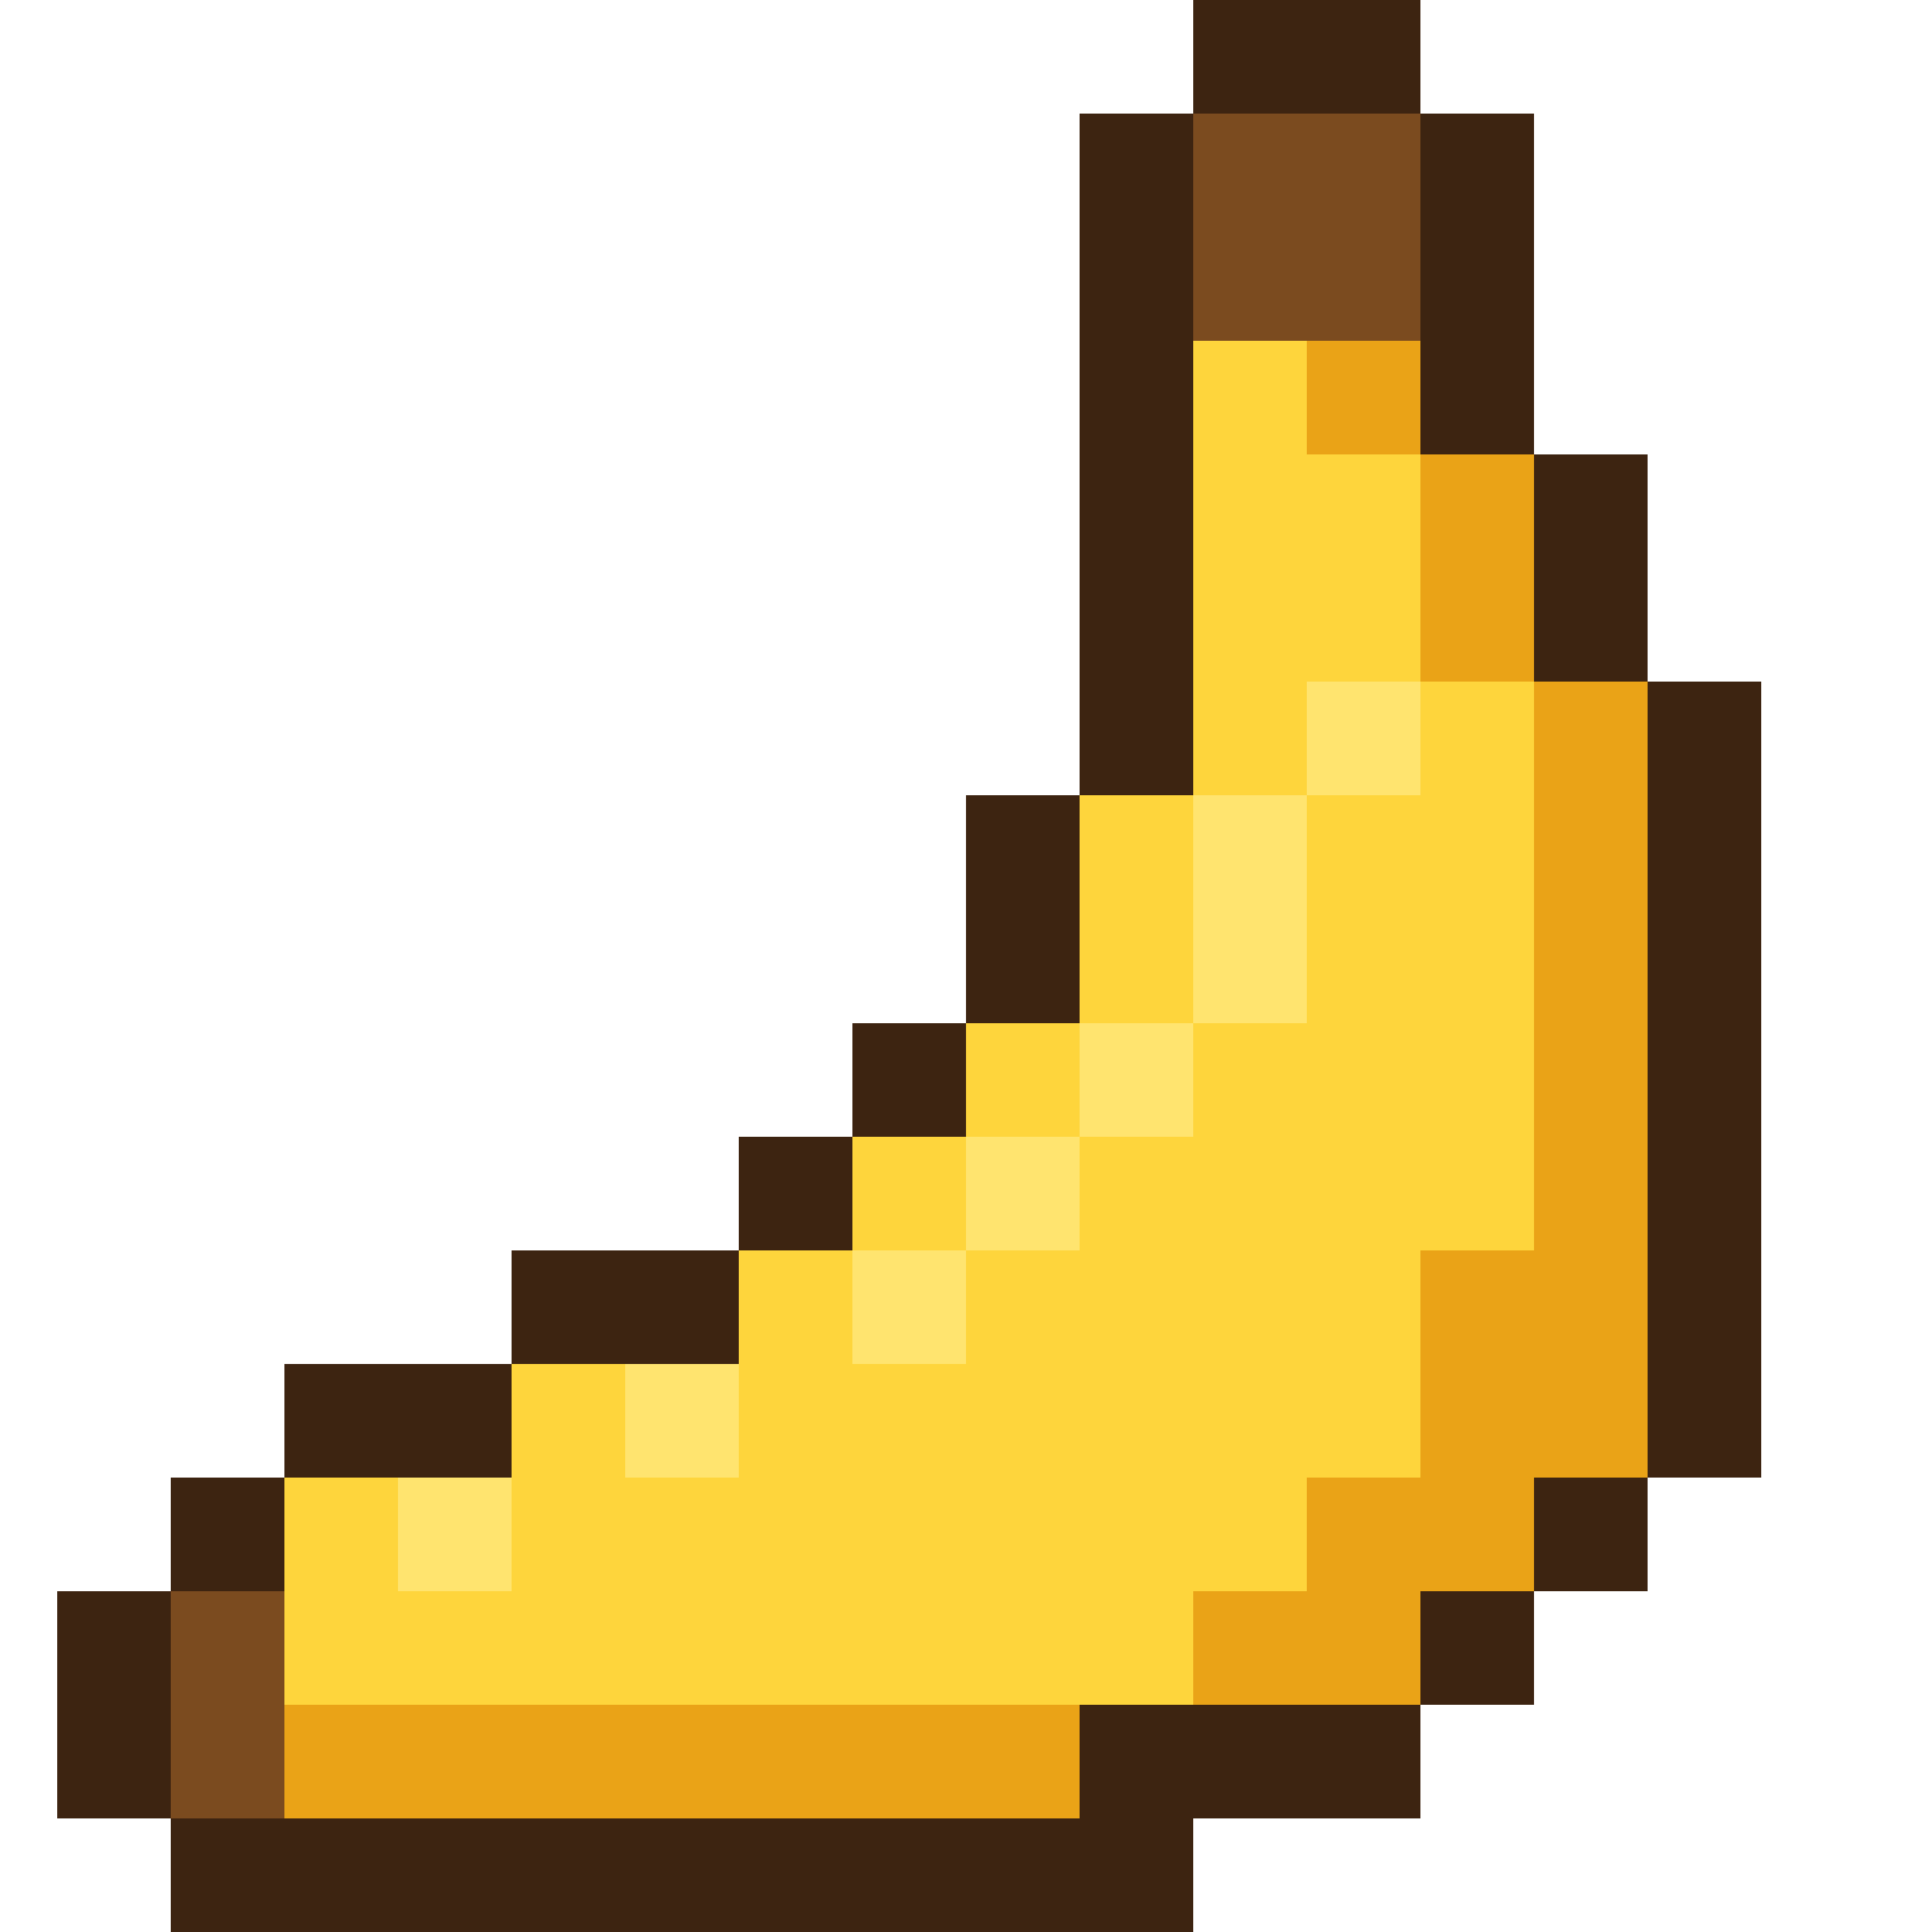
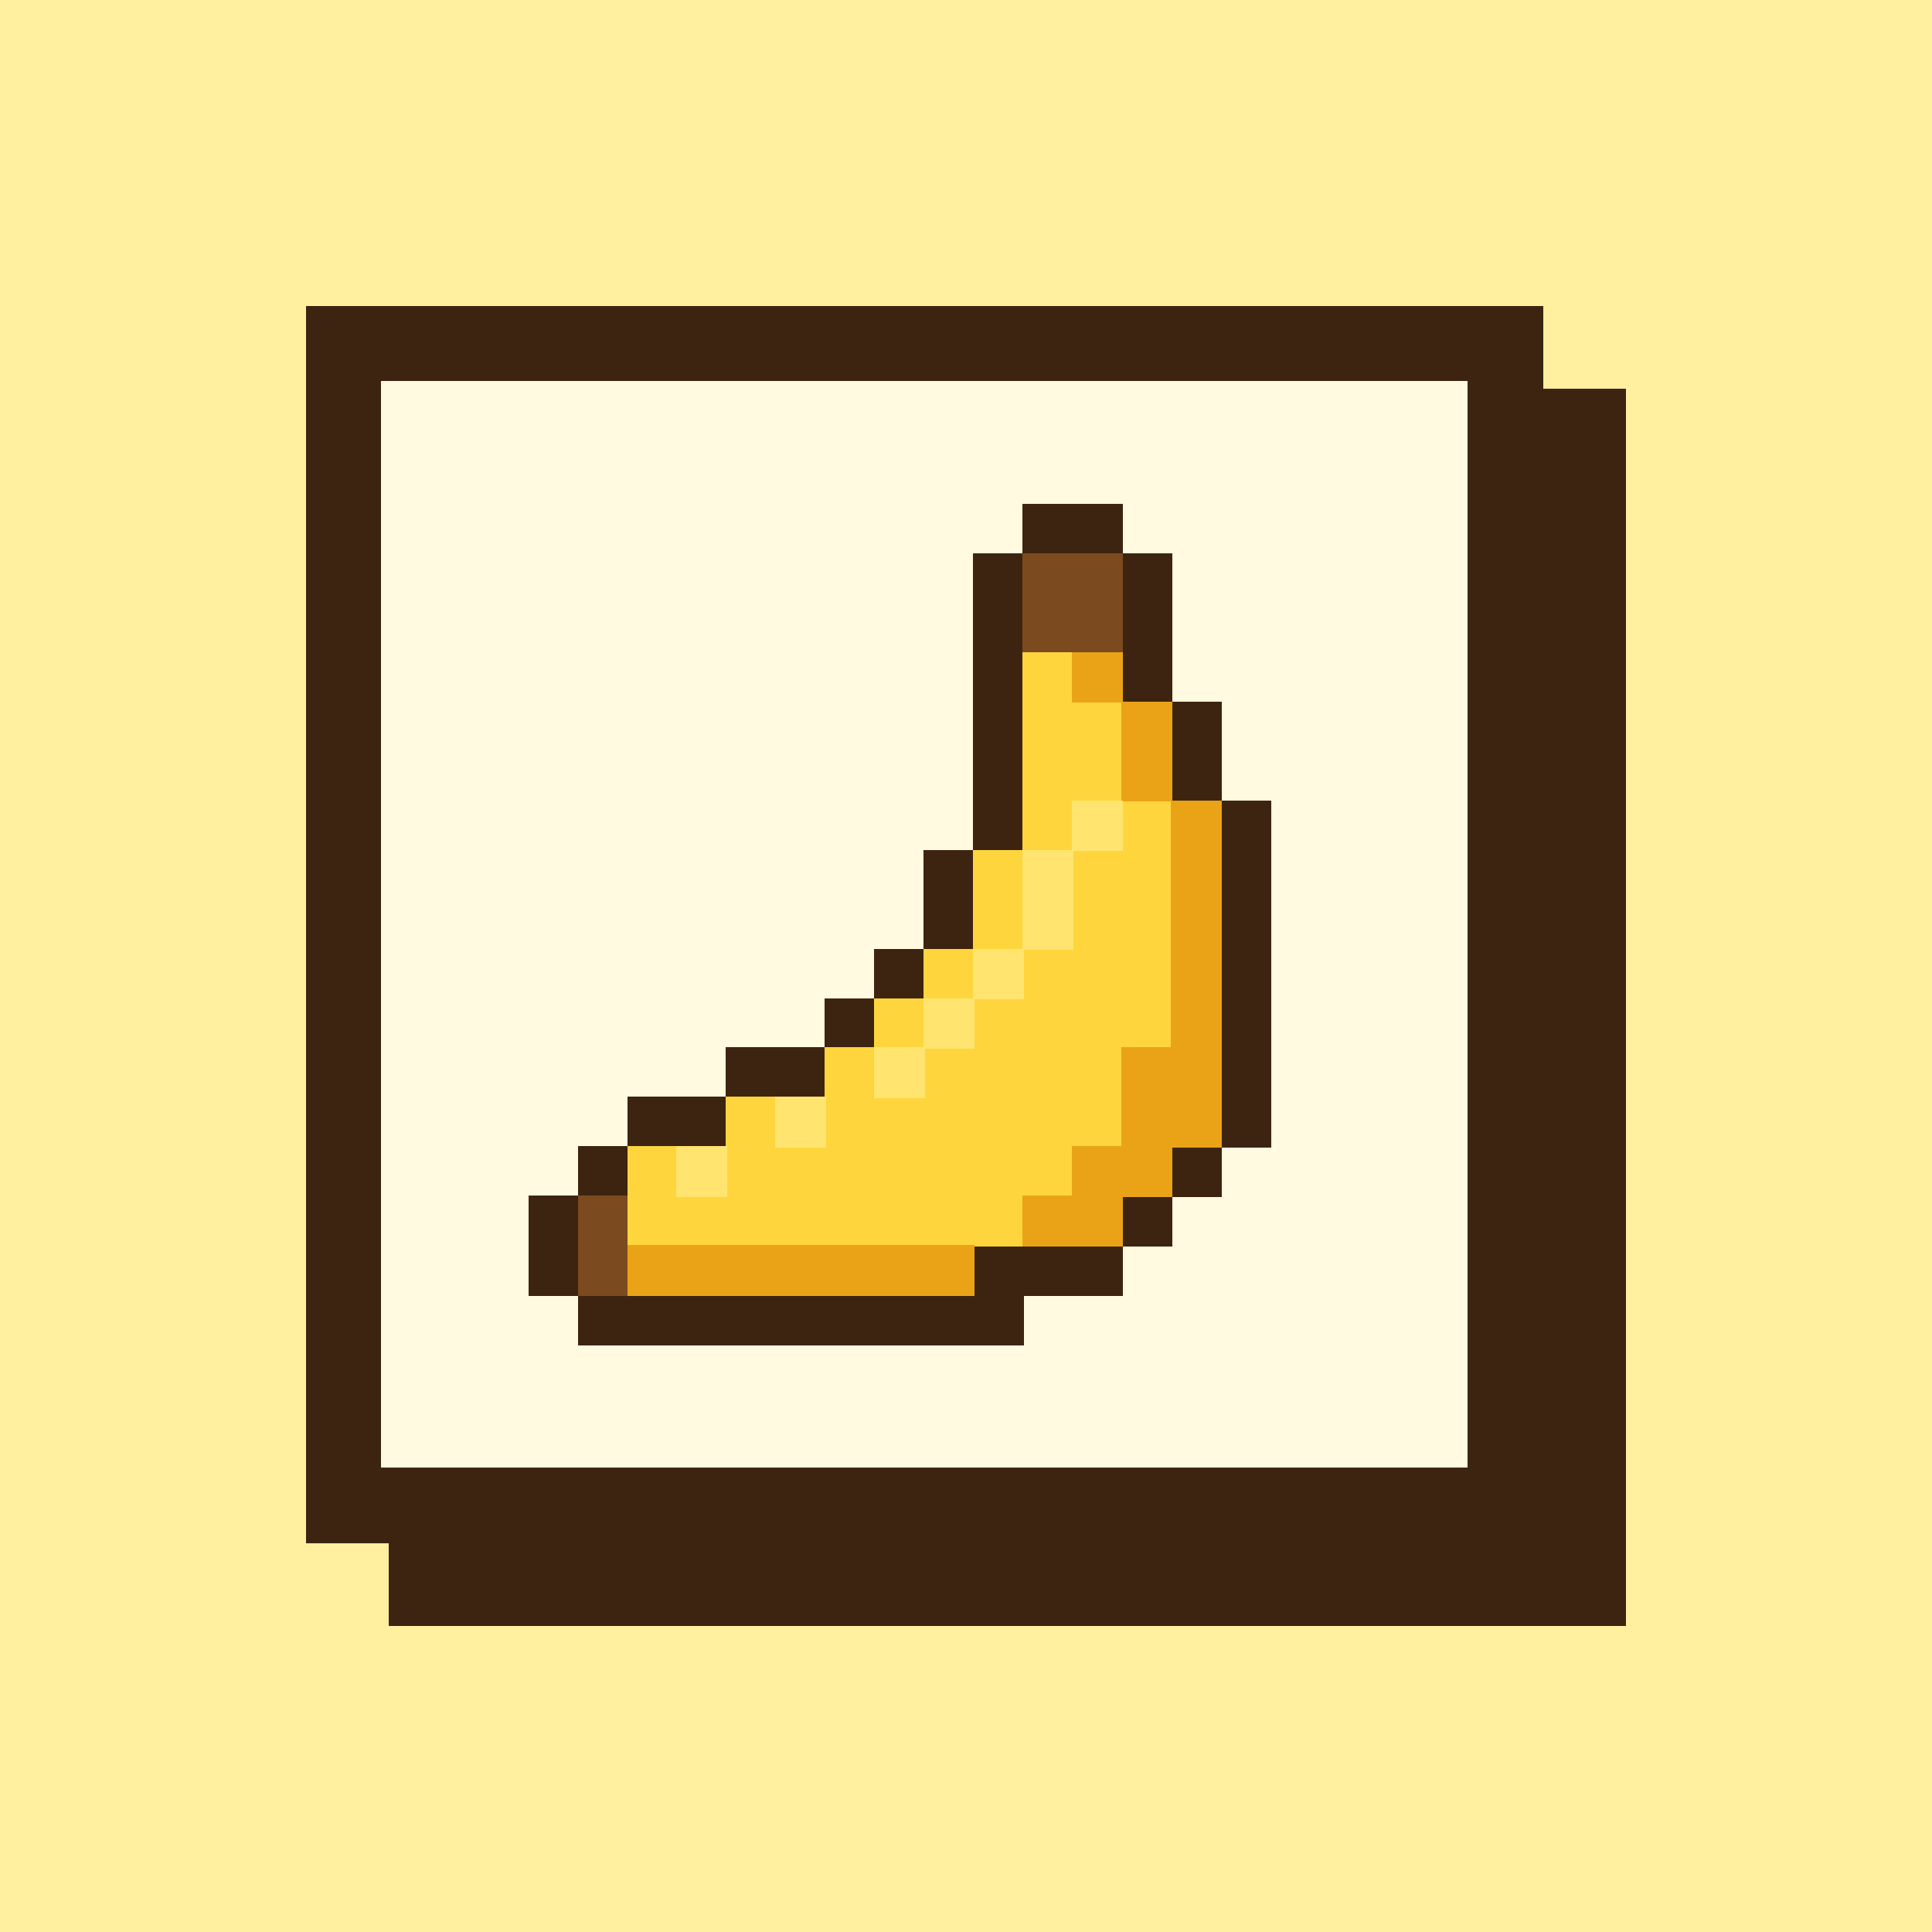
- <svg xmlns="http://www.w3.org/2000/svg" viewBox="-0.5 0 17 17" shape-rendering="crispEdges">
-   <rect x="10" y="0" width="1" height="1" fill="#3D2411" />
-   <rect x="11" y="0" width="1" height="1" fill="#3D2411" />
-   <rect x="9" y="1" width="1" height="1" fill="#3D2411" />
-   <rect x="10" y="1" width="1" height="1" fill="#7B4B1F" />
-   <rect x="11" y="1" width="1" height="1" fill="#7B4B1F" />
-   <rect x="12" y="1" width="1" height="1" fill="#3D2411" />
-   <rect x="9" y="2" width="1" height="1" fill="#3D2411" />
-   <rect x="10" y="2" width="1" height="1" fill="#7B4B1F" />
-   <rect x="11" y="2" width="1" height="1" fill="#7B4B1F" />
-   <rect x="12" y="2" width="1" height="1" fill="#3D2411" />
-   <rect x="9" y="3" width="1" height="1" fill="#3D2411" />
-   <rect x="10" y="3" width="1" height="1" fill="#FED53C" />
-   <rect x="11" y="3" width="1" height="1" fill="#EAA317" />
-   <rect x="12" y="3" width="1" height="1" fill="#3D2411" />
-   <rect x="9" y="4" width="1" height="1" fill="#3D2411" />
-   <rect x="10" y="4" width="1" height="1" fill="#FED53C" />
-   <rect x="11" y="4" width="1" height="1" fill="#FED53C" />
-   <rect x="12" y="4" width="1" height="1" fill="#EAA317" />
-   <rect x="13" y="4" width="1" height="1" fill="#3D2411" />
-   <rect x="9" y="5" width="1" height="1" fill="#3D2411" />
-   <rect x="10" y="5" width="1" height="1" fill="#FED53C" />
-   <rect x="11" y="5" width="1" height="1" fill="#FED53C" />
-   <rect x="12" y="5" width="1" height="1" fill="#EAA317" />
-   <rect x="13" y="5" width="1" height="1" fill="#3D2411" />
-   <rect x="9" y="6" width="1" height="1" fill="#3D2411" />
-   <rect x="10" y="6" width="1" height="1" fill="#FED53C" />
-   <rect x="11" y="6" width="1" height="1" fill="#FFE46F" />
-   <rect x="12" y="6" width="1" height="1" fill="#FED53C" />
-   <rect x="13" y="6" width="1" height="1" fill="#EAA317" />
-   <rect x="14" y="6" width="1" height="1" fill="#3D2411" />
-   <rect x="8" y="7" width="1" height="1" fill="#3D2411" />
-   <rect x="9" y="7" width="1" height="1" fill="#FED53C" />
-   <rect x="10" y="7" width="1" height="1" fill="#FFE46F" />
-   <rect x="11" y="7" width="1" height="1" fill="#FED53C" />
-   <rect x="12" y="7" width="1" height="1" fill="#FED53C" />
-   <rect x="13" y="7" width="1" height="1" fill="#EAA317" />
-   <rect x="14" y="7" width="1" height="1" fill="#3D2411" />
-   <rect x="8" y="8" width="1" height="1" fill="#3D2411" />
-   <rect x="9" y="8" width="1" height="1" fill="#FED53C" />
-   <rect x="10" y="8" width="1" height="1" fill="#FFE46F" />
-   <rect x="11" y="8" width="1" height="1" fill="#FED53C" />
-   <rect x="12" y="8" width="1" height="1" fill="#FED53C" />
-   <rect x="13" y="8" width="1" height="1" fill="#EAA317" />
-   <rect x="14" y="8" width="1" height="1" fill="#3D2411" />
-   <rect x="7" y="9" width="1" height="1" fill="#3D2411" />
-   <rect x="8" y="9" width="1" height="1" fill="#FED53C" />
-   <rect x="9" y="9" width="1" height="1" fill="#FFE46F" />
-   <rect x="10" y="9" width="1" height="1" fill="#FED53C" />
-   <rect x="11" y="9" width="1" height="1" fill="#FED53C" />
-   <rect x="12" y="9" width="1" height="1" fill="#FED53C" />
-   <rect x="13" y="9" width="1" height="1" fill="#EAA317" />
-   <rect x="14" y="9" width="1" height="1" fill="#3D2411" />
-   <rect x="6" y="10" width="1" height="1" fill="#3D2411" />
-   <rect x="7" y="10" width="1" height="1" fill="#FED53C" />
-   <rect x="8" y="10" width="1" height="1" fill="#FFE46F" />
-   <rect x="9" y="10" width="1" height="1" fill="#FED53C" />
-   <rect x="10" y="10" width="1" height="1" fill="#FED53C" />
-   <rect x="11" y="10" width="1" height="1" fill="#FED53C" />
-   <rect x="12" y="10" width="1" height="1" fill="#FED53C" />
-   <rect x="13" y="10" width="1" height="1" fill="#EAA317" />
-   <rect x="14" y="10" width="1" height="1" fill="#3D2411" />
-   <rect x="4" y="11" width="1" height="1" fill="#3D2411" />
-   <rect x="5" y="11" width="1" height="1" fill="#3D2411" />
-   <rect x="6" y="11" width="1" height="1" fill="#FED53C" />
-   <rect x="7" y="11" width="1" height="1" fill="#FFE46F" />
-   <rect x="8" y="11" width="1" height="1" fill="#FED53C" />
-   <rect x="9" y="11" width="1" height="1" fill="#FED53C" />
-   <rect x="10" y="11" width="1" height="1" fill="#FED53C" />
-   <rect x="11" y="11" width="1" height="1" fill="#FED53C" />
-   <rect x="12" y="11" width="1" height="1" fill="#EAA317" />
-   <rect x="13" y="11" width="1" height="1" fill="#EAA317" />
-   <rect x="14" y="11" width="1" height="1" fill="#3D2411" />
-   <rect x="2" y="12" width="1" height="1" fill="#3D2411" />
-   <rect x="3" y="12" width="1" height="1" fill="#3D2411" />
-   <rect x="4" y="12" width="1" height="1" fill="#FED53C" />
-   <rect x="5" y="12" width="1" height="1" fill="#FFE46F" />
-   <rect x="6" y="12" width="1" height="1" fill="#FED53C" />
-   <rect x="7" y="12" width="1" height="1" fill="#FED53C" />
-   <rect x="8" y="12" width="1" height="1" fill="#FED53C" />
-   <rect x="9" y="12" width="1" height="1" fill="#FED53C" />
-   <rect x="10" y="12" width="1" height="1" fill="#FED53C" />
-   <rect x="11" y="12" width="1" height="1" fill="#FED53C" />
-   <rect x="12" y="12" width="1" height="1" fill="#EAA317" />
-   <rect x="13" y="12" width="1" height="1" fill="#EAA317" />
-   <rect x="14" y="12" width="1" height="1" fill="#3D2411" />
-   <rect x="1" y="13" width="1" height="1" fill="#3D2411" />
-   <rect x="2" y="13" width="1" height="1" fill="#FED53C" />
-   <rect x="3" y="13" width="1" height="1" fill="#FFE46F" />
-   <rect x="4" y="13" width="1" height="1" fill="#FED53C" />
-   <rect x="5" y="13" width="1" height="1" fill="#FED53C" />
-   <rect x="6" y="13" width="1" height="1" fill="#FED53C" />
-   <rect x="7" y="13" width="1" height="1" fill="#FED53C" />
-   <rect x="8" y="13" width="1" height="1" fill="#FED53C" />
-   <rect x="9" y="13" width="1" height="1" fill="#FED53C" />
-   <rect x="10" y="13" width="1" height="1" fill="#FED53C" />
-   <rect x="11" y="13" width="1" height="1" fill="#EAA317" />
-   <rect x="12" y="13" width="1" height="1" fill="#EAA317" />
-   <rect x="13" y="13" width="1" height="1" fill="#3D2411" />
-   <rect x="0" y="14" width="1" height="1" fill="#3D2411" />
-   <rect x="1" y="14" width="1" height="1" fill="#7B4B1F" />
-   <rect x="2" y="14" width="1" height="1" fill="#FED53C" />
-   <rect x="3" y="14" width="1" height="1" fill="#FED53C" />
-   <rect x="4" y="14" width="1" height="1" fill="#FED53C" />
-   <rect x="5" y="14" width="1" height="1" fill="#FED53C" />
-   <rect x="6" y="14" width="1" height="1" fill="#FED53C" />
-   <rect x="7" y="14" width="1" height="1" fill="#FED53C" />
-   <rect x="8" y="14" width="1" height="1" fill="#FED53C" />
-   <rect x="9" y="14" width="1" height="1" fill="#FED53C" />
-   <rect x="10" y="14" width="1" height="1" fill="#EAA317" />
-   <rect x="11" y="14" width="1" height="1" fill="#EAA317" />
-   <rect x="12" y="14" width="1" height="1" fill="#3D2411" />
-   <rect x="0" y="15" width="1" height="1" fill="#3D2411" />
-   <rect x="1" y="15" width="1" height="1" fill="#7B4B1F" />
-   <rect x="2" y="15" width="1" height="1" fill="#EAA317" />
-   <rect x="3" y="15" width="1" height="1" fill="#EAA317" />
-   <rect x="4" y="15" width="1" height="1" fill="#EAA317" />
-   <rect x="5" y="15" width="1" height="1" fill="#EAA317" />
-   <rect x="6" y="15" width="1" height="1" fill="#EAA317" />
-   <rect x="7" y="15" width="1" height="1" fill="#EAA317" />
-   <rect x="8" y="15" width="1" height="1" fill="#EAA317" />
-   <rect x="9" y="15" width="1" height="1" fill="#3D2411" />
-   <rect x="10" y="15" width="1" height="1" fill="#3D2411" />
-   <rect x="11" y="15" width="1" height="1" fill="#3D2411" />
-   <rect x="1" y="16" width="1" height="1" fill="#3D2411" />
-   <rect x="2" y="16" width="1" height="1" fill="#3D2411" />
-   <rect x="3" y="16" width="1" height="1" fill="#3D2411" />
-   <rect x="4" y="16" width="1" height="1" fill="#3D2411" />
-   <rect x="5" y="16" width="1" height="1" fill="#3D2411" />
-   <rect x="6" y="16" width="1" height="1" fill="#3D2411" />
-   <rect x="7" y="16" width="1" height="1" fill="#3D2411" />
-   <rect x="8" y="16" width="1" height="1" fill="#3D2411" />
-   <rect x="9" y="16" width="1" height="1" fill="#3D2411" />
+ <svg xmlns="http://www.w3.org/2000/svg" viewBox="0 0 1024 1024" shape-rendering="crispEdges">
+   <rect width="1024" height="1024" fill="#FFF0A0" />
+   <rect x="206" y="206" width="656" height="656" fill="#3D2411" />
+   <rect x="162" y="162" width="656" height="656" fill="#3D2411" />
+   <rect x="202" y="202" width="576" height="576" fill="#FFFAE0" />
+   <path fill="#3D2411" d="M542.0 267.0h26.8v26.8h-26.8zM568.2 267.0h26.8v26.8h-26.8zM515.8 293.2h26.8v26.8h-26.8zM594.4 293.2h26.8v26.8h-26.8zM515.8 319.4h26.8v26.8h-26.8zM594.4 319.4h26.8v26.8h-26.8zM515.8 345.6h26.8v26.8h-26.8zM594.4 345.6h26.8v26.8h-26.8zM515.8 371.8h26.8v26.8h-26.8zM620.6 371.8h26.8v26.8h-26.8zM515.8 398.0h26.8v26.8h-26.8zM620.6 398.0h26.8v26.8h-26.8zM515.8 424.2h26.8v26.8h-26.8zM646.8 424.2h26.8v26.8h-26.8zM489.6 450.4h26.8v26.8h-26.8zM646.8 450.4h26.8v26.8h-26.8zM489.6 476.6h26.8v26.8h-26.8zM646.8 476.6h26.8v26.8h-26.8zM463.4 502.8h26.8v26.8h-26.8zM646.8 502.8h26.8v26.8h-26.8zM437.2 529.0h26.8v26.8h-26.8zM646.8 529.0h26.8v26.8h-26.8zM384.8 555.2h26.8v26.8h-26.8zM411.0 555.2h26.8v26.8h-26.8zM646.8 555.2h26.8v26.8h-26.8zM332.4 581.4h26.8v26.8h-26.8zM358.6 581.4h26.8v26.8h-26.8zM646.8 581.4h26.8v26.8h-26.8zM306.2 607.6h26.8v26.8h-26.8zM620.6 607.6h26.8v26.8h-26.8zM280.0 633.8h26.8v26.8h-26.8zM594.4 633.8h26.8v26.8h-26.8zM280.0 660.0h26.8v26.8h-26.8zM515.8 660.0h26.8v26.8h-26.8zM542.0 660.0h26.8v26.8h-26.8zM568.2 660.0h26.8v26.8h-26.8zM306.2 686.2h26.8v26.8h-26.8zM332.4 686.2h26.8v26.8h-26.8zM358.6 686.2h26.8v26.8h-26.8zM384.8 686.2h26.8v26.8h-26.8zM411.0 686.2h26.8v26.8h-26.8zM437.2 686.2h26.8v26.8h-26.8zM463.4 686.2h26.8v26.8h-26.8zM489.6 686.2h26.8v26.8h-26.8zM515.8 686.2h26.8v26.8h-26.8z" />
+   <path fill="#7B4B1F" d="M542.0 293.2h26.8v26.8h-26.8zM568.2 293.2h26.8v26.8h-26.8zM542.0 319.4h26.8v26.8h-26.8zM568.2 319.4h26.8v26.8h-26.8zM306.2 633.8h26.8v26.8h-26.8zM306.2 660.0h26.8v26.8h-26.8z" />
+   <path fill="#FED53C" d="M542.0 345.6h26.8v26.8h-26.8zM542.0 371.8h26.8v26.8h-26.8zM568.2 371.8h26.8v26.8h-26.8zM542.0 398.0h26.8v26.8h-26.8zM568.2 398.0h26.8v26.8h-26.8zM542.0 424.2h26.8v26.8h-26.8zM594.4 424.2h26.8v26.8h-26.8zM515.8 450.4h26.8v26.8h-26.8zM568.2 450.4h26.8v26.8h-26.8zM594.4 450.4h26.8v26.8h-26.8zM515.8 476.6h26.8v26.8h-26.8zM568.2 476.6h26.8v26.8h-26.8zM594.4 476.6h26.8v26.8h-26.8zM489.6 502.8h26.8v26.8h-26.8zM542.0 502.8h26.8v26.8h-26.8zM568.2 502.8h26.8v26.8h-26.8zM594.4 502.8h26.8v26.8h-26.8zM463.4 529.0h26.8v26.8h-26.8zM515.8 529.0h26.8v26.8h-26.8zM542.0 529.0h26.8v26.8h-26.8zM568.2 529.0h26.8v26.8h-26.8zM594.4 529.0h26.8v26.8h-26.8zM437.2 555.2h26.8v26.8h-26.8zM489.6 555.2h26.8v26.8h-26.8zM515.8 555.2h26.8v26.8h-26.8zM542.0 555.2h26.8v26.8h-26.8zM568.2 555.2h26.8v26.8h-26.8zM384.8 581.4h26.8v26.8h-26.8zM437.2 581.4h26.8v26.8h-26.8zM463.4 581.4h26.8v26.8h-26.8zM489.6 581.4h26.8v26.8h-26.8zM515.8 581.4h26.8v26.8h-26.8zM542.0 581.4h26.8v26.8h-26.8zM568.2 581.4h26.8v26.8h-26.8zM332.4 607.6h26.8v26.8h-26.8zM384.8 607.6h26.8v26.8h-26.8zM411.0 607.6h26.8v26.8h-26.8zM437.2 607.6h26.8v26.8h-26.8zM463.4 607.6h26.8v26.8h-26.8zM489.6 607.6h26.8v26.8h-26.8zM515.8 607.6h26.8v26.8h-26.8zM542.0 607.6h26.8v26.8h-26.8zM332.4 633.8h26.8v26.8h-26.8zM358.6 633.8h26.8v26.8h-26.8zM384.8 633.8h26.8v26.8h-26.8zM411.0 633.8h26.8v26.8h-26.8zM437.2 633.8h26.8v26.8h-26.8zM463.4 633.8h26.8v26.8h-26.8zM489.6 633.8h26.8v26.8h-26.8zM515.8 633.8h26.8v26.8h-26.8z" />
+   <path fill="#EAA317" d="M568.2 345.6h26.8v26.8h-26.8zM594.4 371.8h26.8v26.8h-26.8zM594.4 398.0h26.8v26.8h-26.8zM620.6 424.2h26.8v26.8h-26.8zM620.6 450.4h26.8v26.8h-26.8zM620.6 476.6h26.8v26.8h-26.8zM620.6 502.8h26.8v26.8h-26.8zM620.6 529.0h26.8v26.8h-26.8zM594.4 555.2h26.8v26.8h-26.8zM620.6 555.2h26.8v26.8h-26.8zM594.4 581.4h26.8v26.8h-26.8zM620.6 581.4h26.8v26.8h-26.8zM568.2 607.6h26.8v26.8h-26.8zM594.4 607.6h26.8v26.8h-26.8zM542.0 633.8h26.8v26.8h-26.8zM568.2 633.8h26.8v26.8h-26.8zM332.4 660.0h26.8v26.8h-26.8zM358.6 660.0h26.8v26.8h-26.8zM384.8 660.0h26.8v26.8h-26.8zM411.0 660.0h26.8v26.8h-26.8zM437.2 660.0h26.8v26.8h-26.8zM463.4 660.0h26.8v26.8h-26.8zM489.6 660.0h26.8v26.8h-26.8z" />
+   <path fill="#FFE46F" d="M568.2 424.2h26.8v26.8h-26.8zM542.0 450.4h26.8v26.8h-26.8zM542.0 476.6h26.8v26.8h-26.8zM515.8 502.8h26.8v26.8h-26.8zM489.6 529.0h26.8v26.8h-26.8zM463.4 555.2h26.8v26.8h-26.8zM411.0 581.4h26.8v26.8h-26.8zM358.6 607.6h26.8v26.8h-26.8z" />
</svg>
